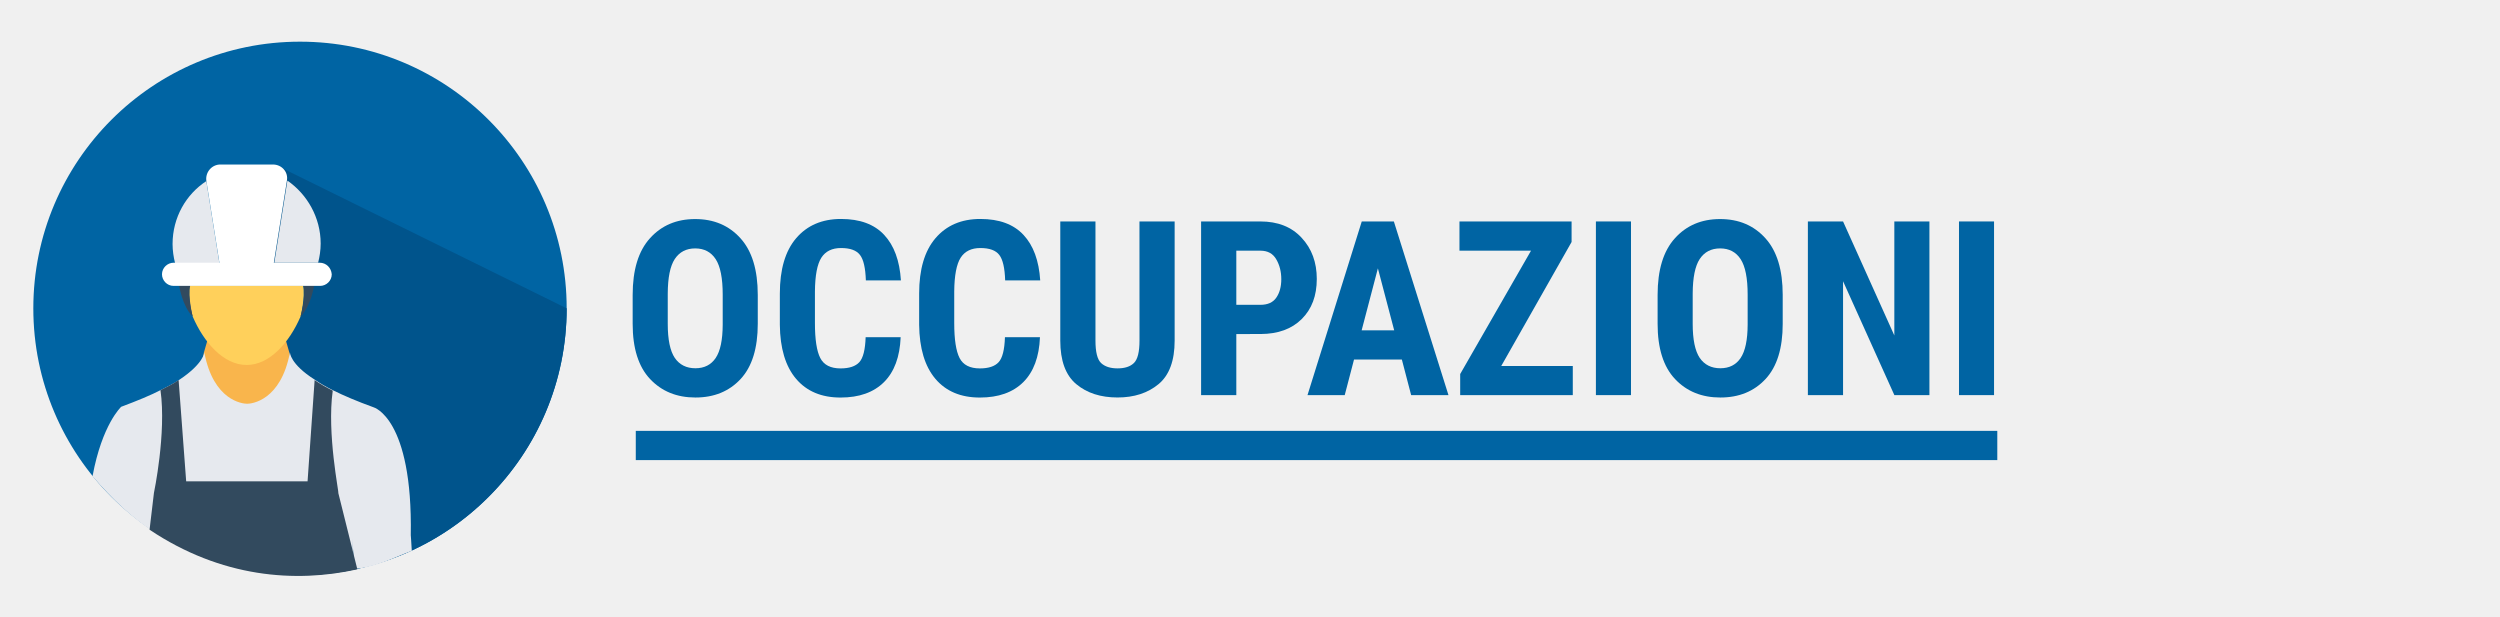
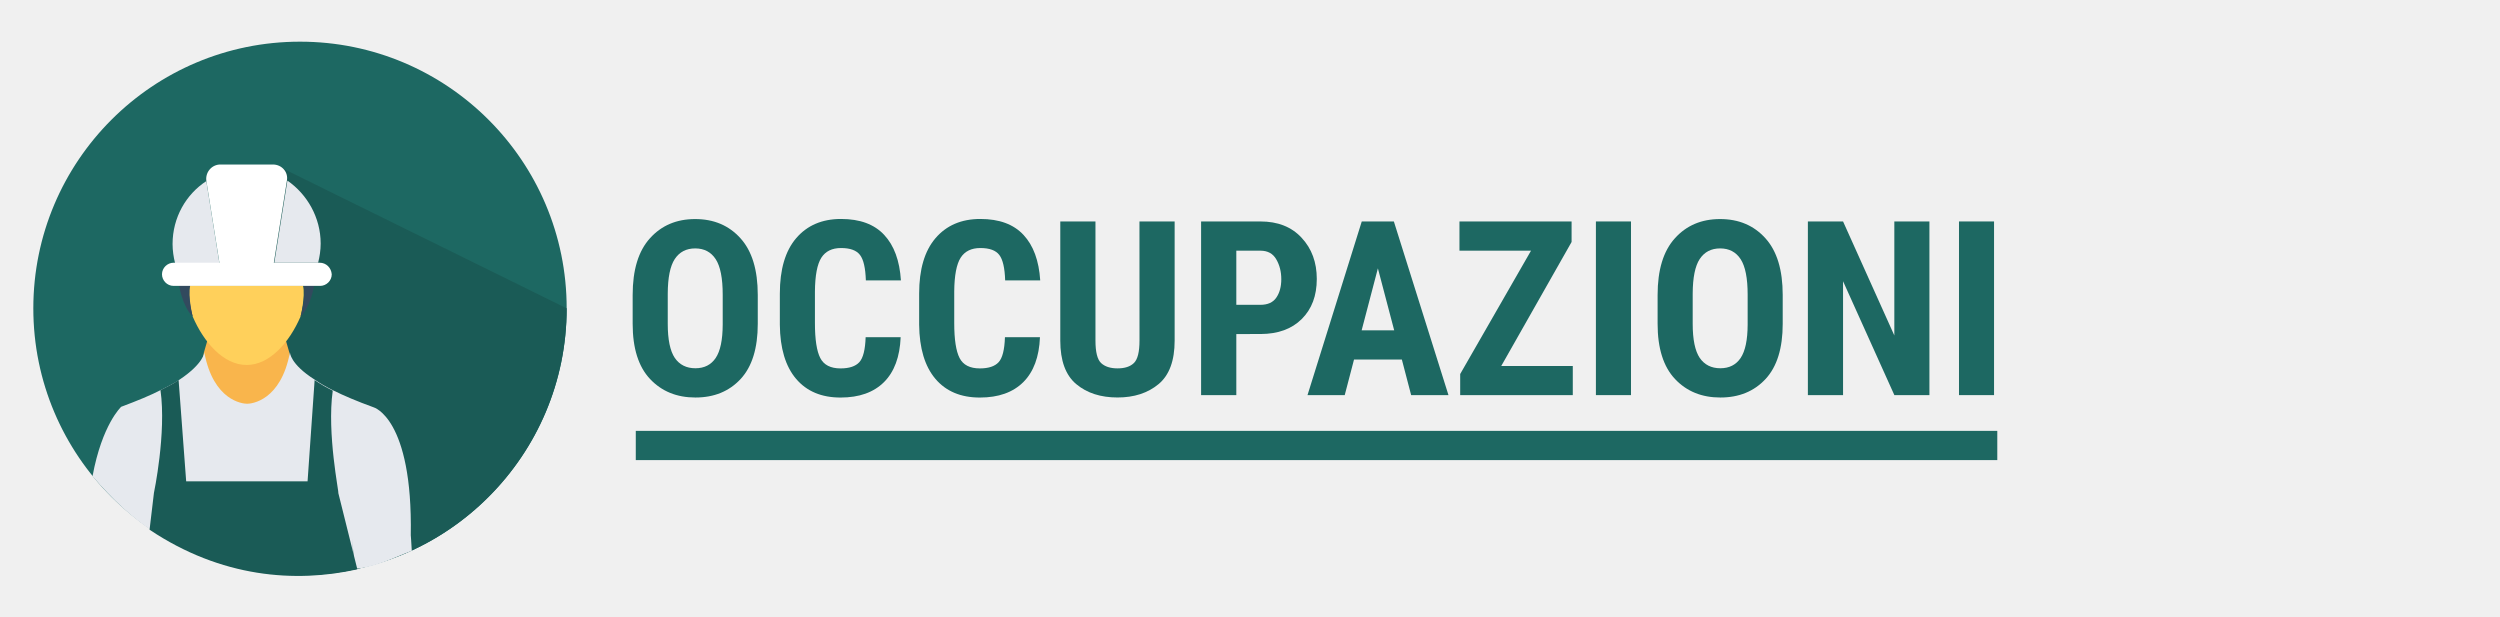
- <svg xmlns="http://www.w3.org/2000/svg" width="300" height="74" viewBox="0 0 79.375 19.579" version="1.1" id="svg5">
-   <defs id="defs2">
- 	
- 	
- 
- 	
- 	
- 
- 	
- 	
- </defs>
+ <svg xmlns="http://www.w3.org/2000/svg" width="300" height="74" viewBox="0 0 79.375 19.579" version="1.1" id="svg5" xml:space="preserve">
+   <defs id="defs2" />
  <g id="layer1">
-     <circle style="fill:#0064a3;fill-opacity:1;stroke-width:0.033" cx="9.525" cy="9.79" r="8.467" id="circle1004" />
-     <path style="fill:#00548c;fill-opacity:1;stroke-width:0.033" d="M 17.992,9.79 8.833,5.277 8.394,10.793 l -2.632,3.701 3.763,3.763 c 4.676,0 8.467,-3.791 8.467,-8.467 z" id="path1006" />
-     <g id="path34461" style="fill:#0064a3;fill-opacity:1">
-       <path style="color:#000000;fill:#0064a3;stroke-width:0.926;-inkscape-stroke:none;fill-opacity:1" d="M 20.185,14.144 H 76.053" id="path42950" />
-       <path style="color:#000000;fill:#0064a3;fill-opacity:1;-inkscape-stroke:none" d="m 20.186,13.68 v 0.928 l 43.228,0 v -0.928 z" id="path42952" />
+     <circle style="fill:#1d6862;fill-opacity:1;stroke-width:0.033" cx="9.525" cy="9.79" r="8.467" id="circle1004" />
+     <path style="fill:#1a5b56;fill-opacity:1;stroke-width:0.033" d="M 17.992,9.79 8.833,5.277 8.394,10.793 l -2.632,3.701 3.763,3.763 c 4.676,0 8.467,-3.791 8.467,-8.467 z" id="path1006" />
+     <g id="path34461" style="fill:#1d6862;fill-opacity:1">
+       <path style="color:#000000;fill:#1d6862;stroke-width:0.926;-inkscape-stroke:none;fill-opacity:1" d="M 20.185,14.144 H 76.053" id="path42950" />
+       <path style="color:#000000;fill:#1d6862;fill-opacity:1;-inkscape-stroke:none" d="m 20.186,13.68 v 0.928 l 43.228,0 v -0.928 z" id="path42952" />
    </g>
-     <path d="m 24.059,10.281 q 0,1.166 -0.545,1.753 -0.545,0.587 -1.435,0.587 -0.886,0 -1.439,-0.587 -0.553,-0.587 -0.553,-1.753 V 9.364 q 0,-1.193 0.549,-1.799 0.549,-0.61 1.435,-0.61 0.89,0 1.439,0.61 0.549,0.606 0.549,1.799 z m -1.113,-0.924 q 0,-0.788 -0.223,-1.129 -0.223,-0.341 -0.651,-0.341 -0.424,0 -0.648,0.337 -0.22,0.333 -0.223,1.102 v 0.954 q 0,0.75 0.223,1.083 0.227,0.329 0.655,0.329 0.424,0 0.644,-0.326 0.22,-0.326 0.223,-1.06 z" style="font-weight:bold;font-size:7.756px;line-height:1.25;font-family:'Roboto Condensed';-inkscape-font-specification:'Roboto Condensed,  Bold';fill:#0064a3;stroke-width:0.194" id="path85948" />
-     <path d="m 27.483,10.705 h 1.113 q -0.038,0.939 -0.53,1.428 -0.492,0.489 -1.378,0.489 -0.909,0 -1.413,-0.595 -0.504,-0.595 -0.515,-1.715 V 9.323 q 0,-1.155 0.519,-1.761 0.523,-0.61 1.424,-0.61 0.901,0 1.371,0.507 0.47,0.504 0.53,1.443 h -1.113 q -0.019,-0.591 -0.186,-0.807 -0.167,-0.22 -0.602,-0.22 -0.428,0 -0.625,0.307 -0.197,0.307 -0.204,1.072 v 1.004 q 0,0.78 0.17,1.11 0.17,0.329 0.644,0.329 0.413,0 0.595,-0.197 0.182,-0.197 0.201,-0.795 z" style="font-weight:bold;font-size:7.756px;line-height:1.25;font-family:'Roboto Condensed';-inkscape-font-specification:'Roboto Condensed,  Bold';fill:#0064a3;stroke-width:0.194" id="path85945" />
-     <path d="m 31.906,10.705 h 1.113 q -0.038,0.939 -0.53,1.428 -0.492,0.489 -1.378,0.489 -0.909,0 -1.413,-0.595 Q 29.195,11.432 29.183,10.311 V 9.323 q 0,-1.155 0.519,-1.761 0.523,-0.61 1.424,-0.61 0.901,0 1.371,0.507 0.47,0.504 0.53,1.443 h -1.113 q -0.019,-0.591 -0.186,-0.807 -0.167,-0.22 -0.602,-0.22 -0.428,0 -0.625,0.307 -0.197,0.307 -0.204,1.072 v 1.004 q 0,0.78 0.17,1.11 0.17,0.329 0.644,0.329 0.413,0 0.595,-0.197 0.182,-0.197 0.201,-0.795 z" style="font-weight:bold;font-size:7.756px;line-height:1.25;font-family:'Roboto Condensed';-inkscape-font-specification:'Roboto Condensed,  Bold';fill:#0064a3;stroke-width:0.194" id="path85942" />
-     <path d="m 36.178,7.031 h 1.117 v 3.783 q 0,0.958 -0.511,1.382 -0.511,0.424 -1.303,0.424 -0.803,0 -1.31,-0.424 -0.507,-0.424 -0.507,-1.382 V 7.031 h 1.117 v 3.783 q 0,0.542 0.178,0.712 0.182,0.17 0.523,0.17 0.345,0 0.519,-0.17 0.178,-0.17 0.178,-0.712 z" style="font-weight:bold;font-size:7.756px;line-height:1.25;font-family:'Roboto Condensed';-inkscape-font-specification:'Roboto Condensed,  Bold';fill:#0064a3;stroke-width:0.194" id="path85939" />
-     <path d="m 39.253,10.606 v 1.939 H 38.135 V 7.031 h 1.882 q 0.833,0 1.31,0.519 0.481,0.515 0.481,1.306 0,0.799 -0.477,1.272 -0.473,0.473 -1.303,0.477 z m 0,-2.647 v 1.719 h 0.765 q 0.348,0 0.504,-0.227 0.159,-0.231 0.159,-0.587 0,-0.356 -0.159,-0.629 Q 40.366,7.959 40.018,7.959 Z" style="font-weight:bold;font-size:7.756px;line-height:1.25;font-family:'Roboto Condensed';-inkscape-font-specification:'Roboto Condensed,  Bold';fill:#0064a3;stroke-width:0.194" id="path85936" />
-     <path d="M 41.513,12.545 43.236,7.031 h 1.019 l 1.734,5.514 h -1.185 l -0.295,-1.129 h -1.519 l -0.295,1.129 z m 1.719,-2.056 h 1.034 L 43.748,8.52 Z" style="font-weight:bold;font-size:7.756px;line-height:1.25;font-family:'Roboto Condensed';-inkscape-font-specification:'Roboto Condensed,  Bold';fill:#0064a3;stroke-width:0.194" id="path85933" />
-     <path d="M 46.338,7.959 V 7.031 h 3.56 V 7.683 l -2.234,3.938 h 2.272 v 0.924 h -3.575 v -0.67 l 2.249,-3.916 z" style="font-weight:bold;font-size:7.756px;line-height:1.25;font-family:'Roboto Condensed';-inkscape-font-specification:'Roboto Condensed,  Bold';fill:#0064a3;stroke-width:0.194" id="path85930" />
-     <path d="M 51.784,7.031 V 12.545 H 50.67 V 7.031 Z" style="font-weight:bold;font-size:7.756px;line-height:1.25;font-family:'Roboto Condensed';-inkscape-font-specification:'Roboto Condensed,  Bold';fill:#0064a3;stroke-width:0.194" id="path85927" />
-     <path d="m 56.601,10.281 q 0,1.166 -0.545,1.753 -0.545,0.587 -1.435,0.587 -0.886,0 -1.439,-0.587 -0.553,-0.587 -0.553,-1.753 V 9.364 q 0,-1.193 0.549,-1.799 0.549,-0.61 1.435,-0.61 0.89,0 1.439,0.61 0.549,0.606 0.549,1.799 z m -1.113,-0.924 q 0,-0.788 -0.223,-1.129 -0.223,-0.341 -0.651,-0.341 -0.424,0 -0.648,0.337 -0.22,0.333 -0.223,1.102 v 0.954 q 0,0.75 0.223,1.083 0.227,0.329 0.655,0.329 0.424,0 0.644,-0.326 0.22,-0.326 0.223,-1.06 z" style="font-weight:bold;font-size:7.756px;line-height:1.25;font-family:'Roboto Condensed';-inkscape-font-specification:'Roboto Condensed,  Bold';fill:#0064a3;stroke-width:0.194" id="path85924" />
-     <path d="m 61.259,7.031 v 5.514 h -1.113 L 58.517,8.929 V 12.545 H 57.4 V 7.031 h 1.117 l 1.628,3.62 V 7.031 Z" style="font-weight:bold;font-size:7.756px;line-height:1.25;font-family:'Roboto Condensed';-inkscape-font-specification:'Roboto Condensed,  Bold';fill:#0064a3;stroke-width:0.194" id="path85921" />
-     <path d="m 63.311,7.031 v 5.514 h -1.113 V 7.031 Z" style="font-weight:bold;font-size:7.756px;line-height:1.25;font-family:'Roboto Condensed';-inkscape-font-specification:'Roboto Condensed,  Bold';fill:#0064a3;stroke-width:0.194" id="path85918" />
+     <path d="m 24.059,10.281 q 0,1.166 -0.545,1.753 -0.545,0.587 -1.435,0.587 -0.886,0 -1.439,-0.587 -0.553,-0.587 -0.553,-1.753 V 9.364 q 0,-1.193 0.549,-1.799 0.549,-0.61 1.435,-0.61 0.89,0 1.439,0.61 0.549,0.606 0.549,1.799 z m -1.113,-0.924 q 0,-0.788 -0.223,-1.129 -0.223,-0.341 -0.651,-0.341 -0.424,0 -0.648,0.337 -0.22,0.333 -0.223,1.102 v 0.954 q 0,0.75 0.223,1.083 0.227,0.329 0.655,0.329 0.424,0 0.644,-0.326 0.22,-0.326 0.223,-1.06 z" style="font-weight:bold;font-size:7.756px;line-height:1.25;font-family:'Roboto Condensed';-inkscape-font-specification:'Roboto Condensed,  Bold';fill:#1d6862;stroke-width:0.194;fill-opacity:1" id="path85948" />
+     <path d="m 27.483,10.705 h 1.113 q -0.038,0.939 -0.53,1.428 -0.492,0.489 -1.378,0.489 -0.909,0 -1.413,-0.595 -0.504,-0.595 -0.515,-1.715 V 9.323 q 0,-1.155 0.519,-1.761 0.523,-0.61 1.424,-0.61 0.901,0 1.371,0.507 0.47,0.504 0.53,1.443 h -1.113 q -0.019,-0.591 -0.186,-0.807 -0.167,-0.22 -0.602,-0.22 -0.428,0 -0.625,0.307 -0.197,0.307 -0.204,1.072 v 1.004 q 0,0.78 0.17,1.11 0.17,0.329 0.644,0.329 0.413,0 0.595,-0.197 0.182,-0.197 0.201,-0.795 z" style="font-weight:bold;font-size:7.756px;line-height:1.25;font-family:'Roboto Condensed';-inkscape-font-specification:'Roboto Condensed,  Bold';fill:#1d6862;stroke-width:0.194;fill-opacity:1" id="path85945" />
+     <path d="m 31.906,10.705 h 1.113 q -0.038,0.939 -0.53,1.428 -0.492,0.489 -1.378,0.489 -0.909,0 -1.413,-0.595 Q 29.195,11.432 29.183,10.311 V 9.323 q 0,-1.155 0.519,-1.761 0.523,-0.61 1.424,-0.61 0.901,0 1.371,0.507 0.47,0.504 0.53,1.443 h -1.113 q -0.019,-0.591 -0.186,-0.807 -0.167,-0.22 -0.602,-0.22 -0.428,0 -0.625,0.307 -0.197,0.307 -0.204,1.072 v 1.004 q 0,0.78 0.17,1.11 0.17,0.329 0.644,0.329 0.413,0 0.595,-0.197 0.182,-0.197 0.201,-0.795 z" style="font-weight:bold;font-size:7.756px;line-height:1.25;font-family:'Roboto Condensed';-inkscape-font-specification:'Roboto Condensed,  Bold';fill:#1d6862;stroke-width:0.194;fill-opacity:1" id="path85942" />
+     <path d="m 36.178,7.031 h 1.117 v 3.783 q 0,0.958 -0.511,1.382 -0.511,0.424 -1.303,0.424 -0.803,0 -1.31,-0.424 -0.507,-0.424 -0.507,-1.382 V 7.031 h 1.117 v 3.783 q 0,0.542 0.178,0.712 0.182,0.17 0.523,0.17 0.345,0 0.519,-0.17 0.178,-0.17 0.178,-0.712 z" style="font-weight:bold;font-size:7.756px;line-height:1.25;font-family:'Roboto Condensed';-inkscape-font-specification:'Roboto Condensed,  Bold';fill:#1d6862;stroke-width:0.194;fill-opacity:1" id="path85939" />
+     <path d="m 39.253,10.606 v 1.939 H 38.135 V 7.031 h 1.882 q 0.833,0 1.31,0.519 0.481,0.515 0.481,1.306 0,0.799 -0.477,1.272 -0.473,0.473 -1.303,0.477 z m 0,-2.647 v 1.719 h 0.765 q 0.348,0 0.504,-0.227 0.159,-0.231 0.159,-0.587 0,-0.356 -0.159,-0.629 Q 40.366,7.959 40.018,7.959 Z" style="font-weight:bold;font-size:7.756px;line-height:1.25;font-family:'Roboto Condensed';-inkscape-font-specification:'Roboto Condensed,  Bold';fill:#1d6862;stroke-width:0.194;fill-opacity:1" id="path85936" />
+     <path d="M 41.513,12.545 43.236,7.031 h 1.019 l 1.734,5.514 h -1.185 l -0.295,-1.129 h -1.519 l -0.295,1.129 z m 1.719,-2.056 h 1.034 L 43.748,8.52 Z" style="font-weight:bold;font-size:7.756px;line-height:1.25;font-family:'Roboto Condensed';-inkscape-font-specification:'Roboto Condensed,  Bold';fill:#1d6862;stroke-width:0.194;fill-opacity:1" id="path85933" />
+     <path d="M 46.338,7.959 V 7.031 h 3.56 V 7.683 l -2.234,3.938 h 2.272 v 0.924 h -3.575 v -0.67 l 2.249,-3.916 z" style="font-weight:bold;font-size:7.756px;line-height:1.25;font-family:'Roboto Condensed';-inkscape-font-specification:'Roboto Condensed,  Bold';fill:#1d6862;stroke-width:0.194;fill-opacity:1" id="path85930" />
+     <path d="M 51.784,7.031 V 12.545 H 50.67 V 7.031 Z" style="font-weight:bold;font-size:7.756px;line-height:1.25;font-family:'Roboto Condensed';-inkscape-font-specification:'Roboto Condensed,  Bold';fill:#1d6862;stroke-width:0.194;fill-opacity:1" id="path85927" />
+     <path d="m 56.601,10.281 q 0,1.166 -0.545,1.753 -0.545,0.587 -1.435,0.587 -0.886,0 -1.439,-0.587 -0.553,-0.587 -0.553,-1.753 V 9.364 q 0,-1.193 0.549,-1.799 0.549,-0.61 1.435,-0.61 0.89,0 1.439,0.61 0.549,0.606 0.549,1.799 z m -1.113,-0.924 q 0,-0.788 -0.223,-1.129 -0.223,-0.341 -0.651,-0.341 -0.424,0 -0.648,0.337 -0.22,0.333 -0.223,1.102 v 0.954 q 0,0.75 0.223,1.083 0.227,0.329 0.655,0.329 0.424,0 0.644,-0.326 0.22,-0.326 0.223,-1.06 z" style="font-weight:bold;font-size:7.756px;line-height:1.25;font-family:'Roboto Condensed';-inkscape-font-specification:'Roboto Condensed,  Bold';fill:#1d6862;stroke-width:0.194;fill-opacity:1" id="path85924" />
+     <path d="m 61.259,7.031 v 5.514 h -1.113 L 58.517,8.929 V 12.545 H 57.4 V 7.031 h 1.117 l 1.628,3.62 V 7.031 Z" style="font-weight:bold;font-size:7.756px;line-height:1.25;font-family:'Roboto Condensed';-inkscape-font-specification:'Roboto Condensed,  Bold';fill:#1d6862;stroke-width:0.194;fill-opacity:1" id="path85921" />
+     <path d="m 63.311,7.031 v 5.514 h -1.113 V 7.031 Z" style="font-weight:bold;font-size:7.756px;line-height:1.25;font-family:'Roboto Condensed';-inkscape-font-specification:'Roboto Condensed,  Bold';fill:#1d6862;stroke-width:0.194;fill-opacity:1" id="path85918" />
    <g id="g98431" transform="matrix(0.2711471,0,0,0.2711471,24.15537,9.000198)">
      <polygon style="fill:#f9b54c" points="152.8,324.4 150.4,342.8 186.8,379.2 223.2,342.8 220.8,324.4 213.2,298 186.8,302.8 160.4,298 " id="polygon98343" transform="matrix(0.14746,0,0,0.14746,-87.75349,-39.70827)" />
      <path style="fill:#e6e9ee;stroke-width:0.147" d="m -45.344,14.498 c -1.946,-0.708 -3.48,-1.357 -4.778,-2.005 -0.826,-0.413 -1.534,-0.826 -2.123,-1.239 -2.89,-1.829 -2.89,-3.185 -2.89,-3.185 -1.062,5.662 -4.483,6.016 -5.014,6.016 -0.531,0 -3.952,-0.354 -5.014,-6.016 0,0 -0.059,1.298 -2.89,3.185 -0.59,0.413 -1.298,0.767 -2.123,1.18 -1.239,0.649 -2.831,1.298 -4.719,2.005 0,0 -2.236,2.056 -3.357,8.132 9.482,11.137 17.066,10.316 28.214,10.316 0.708,0 1.784,0.576 2.433,0.517 -0.059,-0.885 -0.223,-2.807 -0.223,-3.515 0,0.708 0.223,2.63 0.282,3.515 2.359,-0.118 4.489,-1.27 6.678,-2.099 -0.059,-1.121 -0.118,-1.829 -0.118,-1.829 0.236,-13.743 -4.358,-14.978 -4.358,-14.978 z" id="path98345" />
-       <path style="fill:#324a5e;stroke-width:0.147" d="m -50.122,12.552 c -0.826,-0.413 -1.534,-0.826 -2.123,-1.239 l -0.826,11.856 h -14.215 l -0.885,-11.856 c -0.59,0.413 -1.298,0.767 -2.123,1.18 0.708,5.014 -0.767,12.033 -0.767,12.033 l -0.512,4.307 c 8.364,5.602 17.068,6.269 24.33,4.639 l -2.23,-8.946 c 0.118,0.059 -1.357,-6.96 -0.649,-11.974 z" id="path98347" />
+       <path style="fill:#1a5b56;stroke-width:0.147;fill-opacity:1" d="m -50.122,12.552 c -0.826,-0.413 -1.534,-0.826 -2.123,-1.239 l -0.826,11.856 h -14.215 l -0.885,-11.856 c -0.59,0.413 -1.298,0.767 -2.123,1.18 0.708,5.014 -0.767,12.033 -0.767,12.033 l -0.512,4.307 c 8.364,5.602 17.068,6.269 24.33,4.639 l -2.23,-8.946 c 0.118,0.059 -1.357,-6.96 -0.649,-11.974 z" id="path98347" />
      <path style="fill:#ffd05b;stroke-width:0.147" d="m -53.897,3.881 v 0 c -1.298,3.008 -3.598,5.662 -6.311,5.662 -2.713,0 -5.014,-2.654 -6.311,-5.662 v 0 c 0,0 -0.649,-2.3 -0.354,-3.657 h 13.271 c 0.295,1.357 -0.295,3.657 -0.295,3.657 z" id="path98349" />
      <path style="fill:#324a5e;stroke-width:0.147" d="m -53.897,3.881 c 0,0 0.649,-2.241 0.354,-3.657 h 1.239 c 0,0 -0.354,2.418 -1.593,3.657 z" id="path98351" />
      <path style="fill:#324a5e;stroke-width:0.147" d="m -66.519,3.881 c -1.239,-1.239 -1.593,-3.657 -1.593,-3.657 h 1.298 c -0.295,1.357 0.295,3.657 0.295,3.657 z" id="path98353" />
      <path style="fill:#e6e9ee;stroke-width:0.147" d="m -64.927,-11.986 1.534,9.614 h -5.191 c -0.177,-0.708 -0.295,-1.475 -0.295,-2.241 0,-3.126 1.593,-5.839 3.952,-7.373 z" id="path98357" />
      <path style="fill:#e6e9ee;stroke-width:0.147" d="m -51.537,-4.672 c 0,0.767 -0.118,1.534 -0.295,2.241 h -5.132 l 1.534,-9.614 c 2.3,1.593 3.893,4.306 3.893,7.373 z" id="path98359" />
      <path style="fill:#ffffff;stroke-width:0.147" d="m -51.655,-2.43 h -5.368 l 1.534,-9.614 c 0.177,-1.003 -0.59,-1.887 -1.652,-1.887 h -6.134 c -1.003,0 -1.77,0.885 -1.652,1.887 l 1.534,9.614 h -5.368 c -0.708,0 -1.357,0.59 -1.357,1.357 0,0.708 0.59,1.357 1.357,1.357 h 17.164 c 0.708,0 1.357,-0.59 1.357,-1.357 -0.059,-0.767 -0.649,-1.357 -1.416,-1.357 z" id="path98363" />
    </g>
  </g>
</svg>
